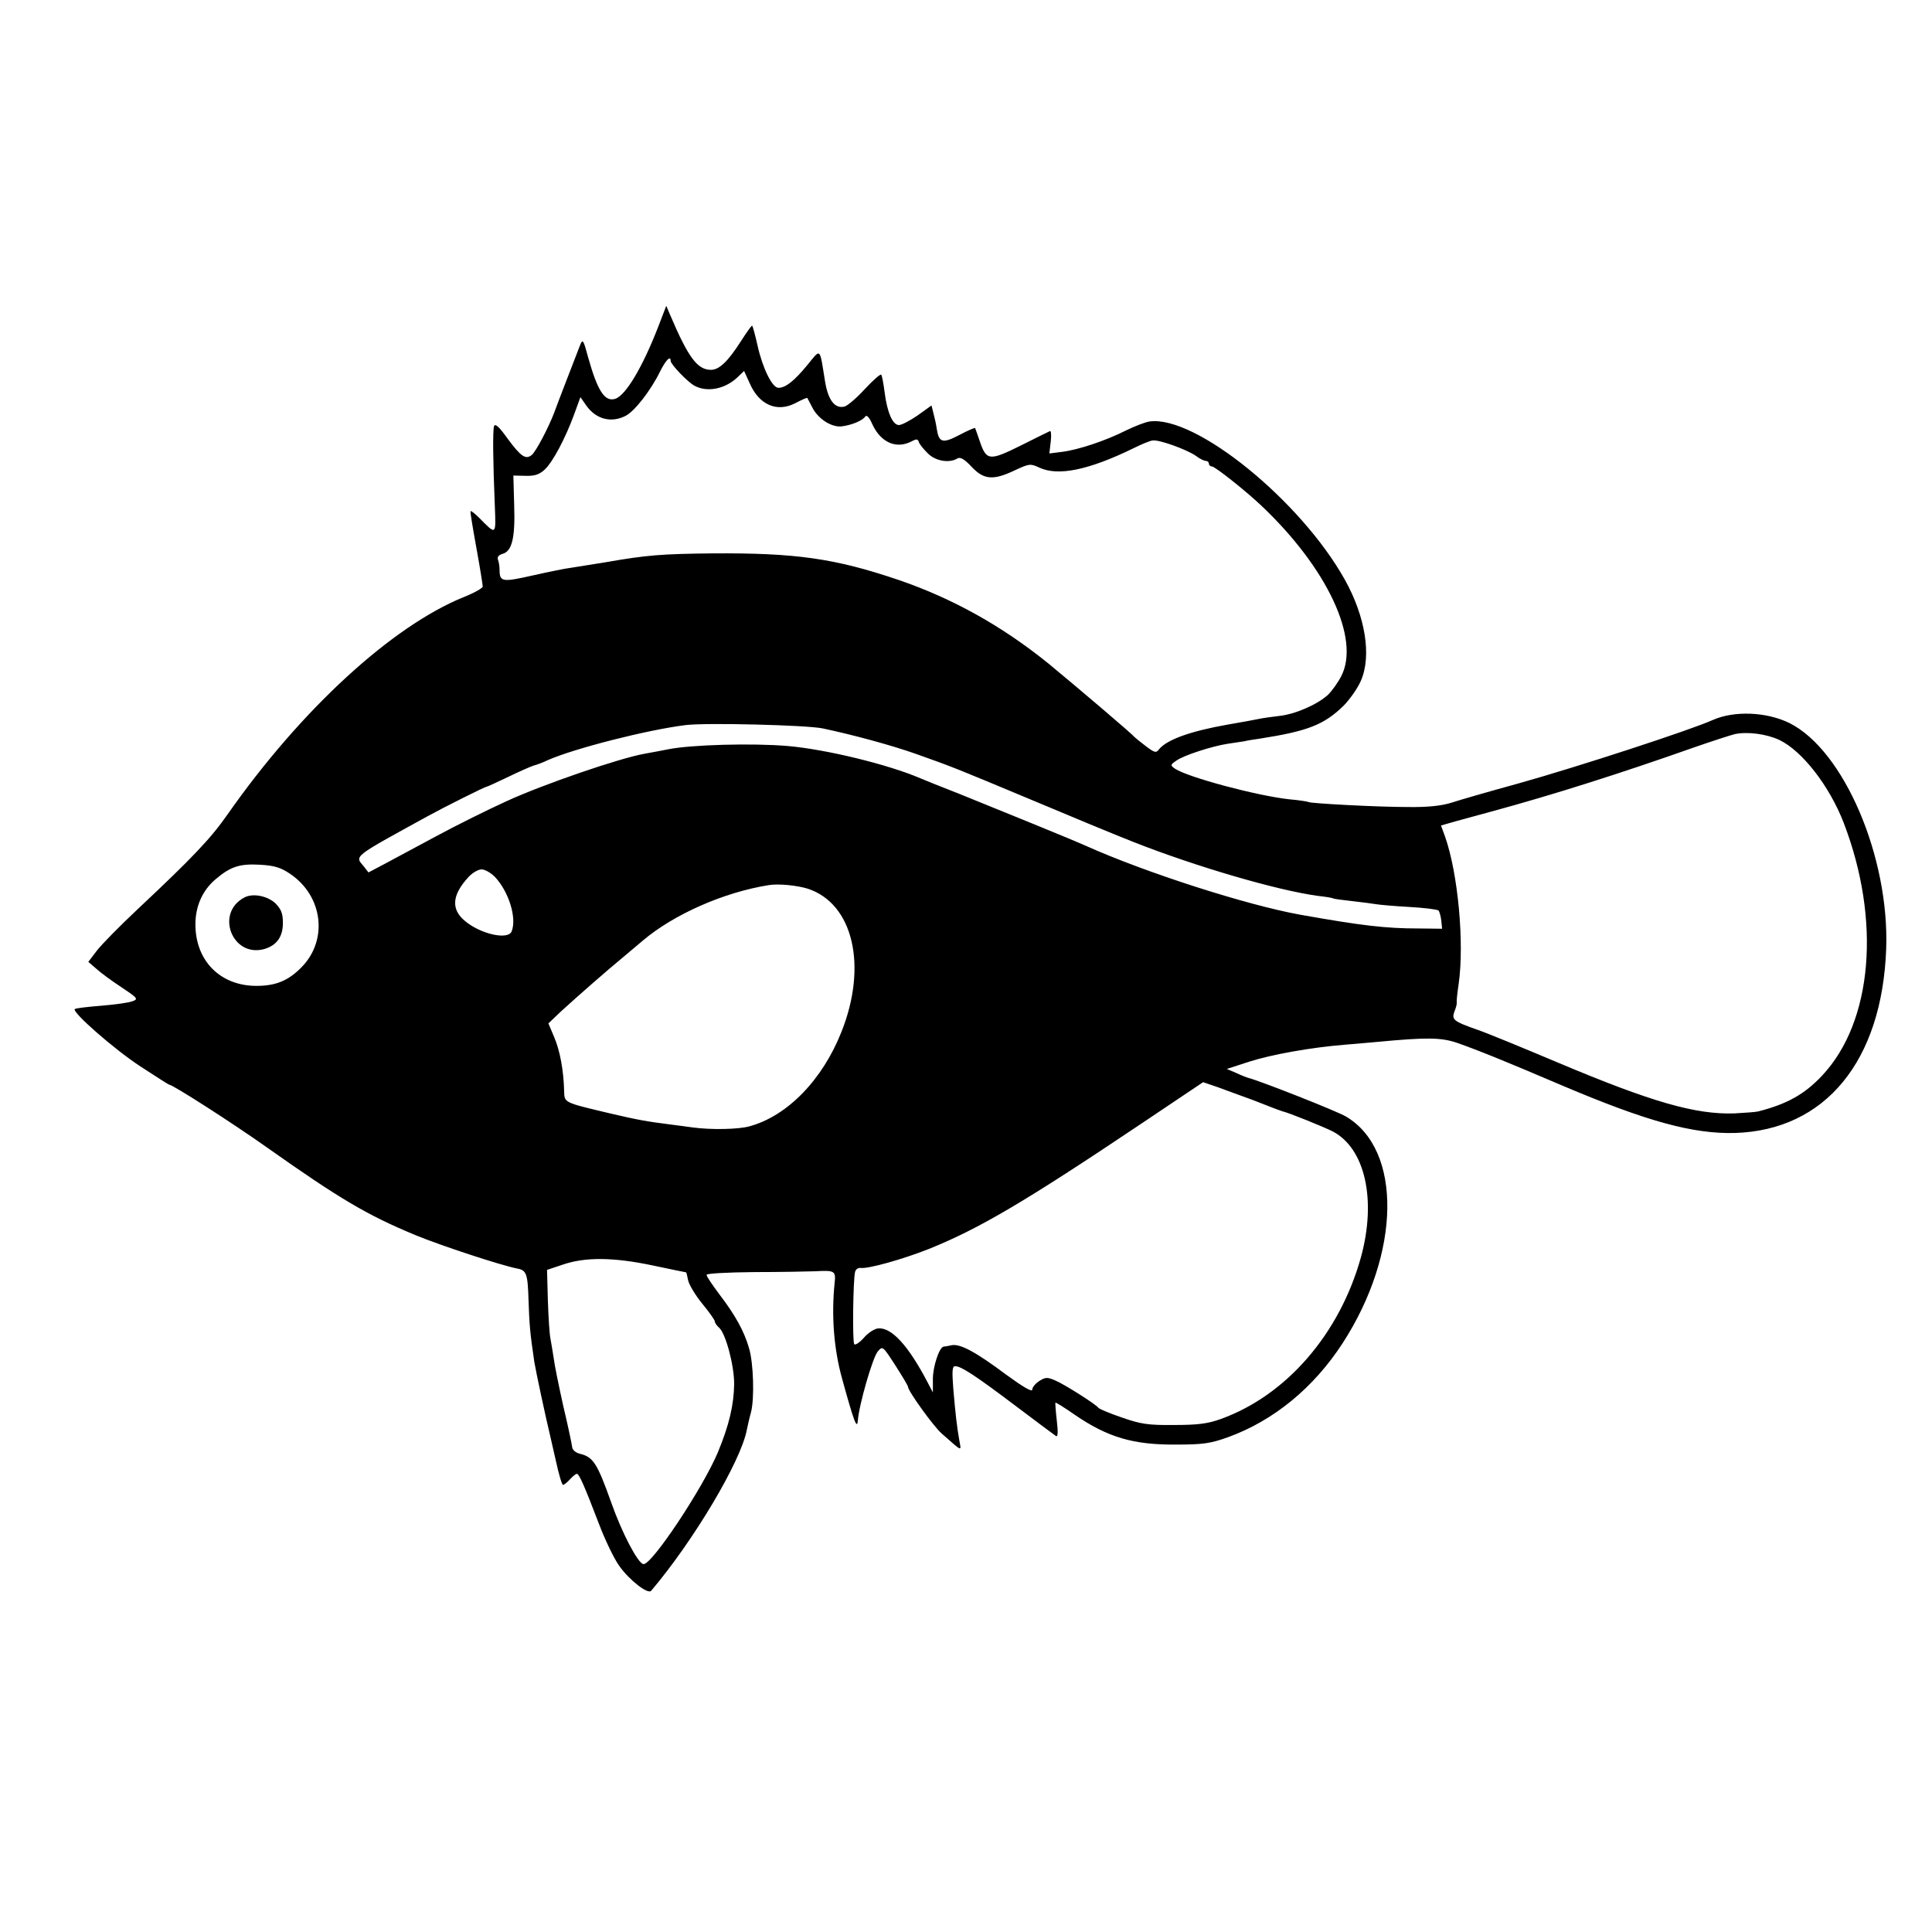
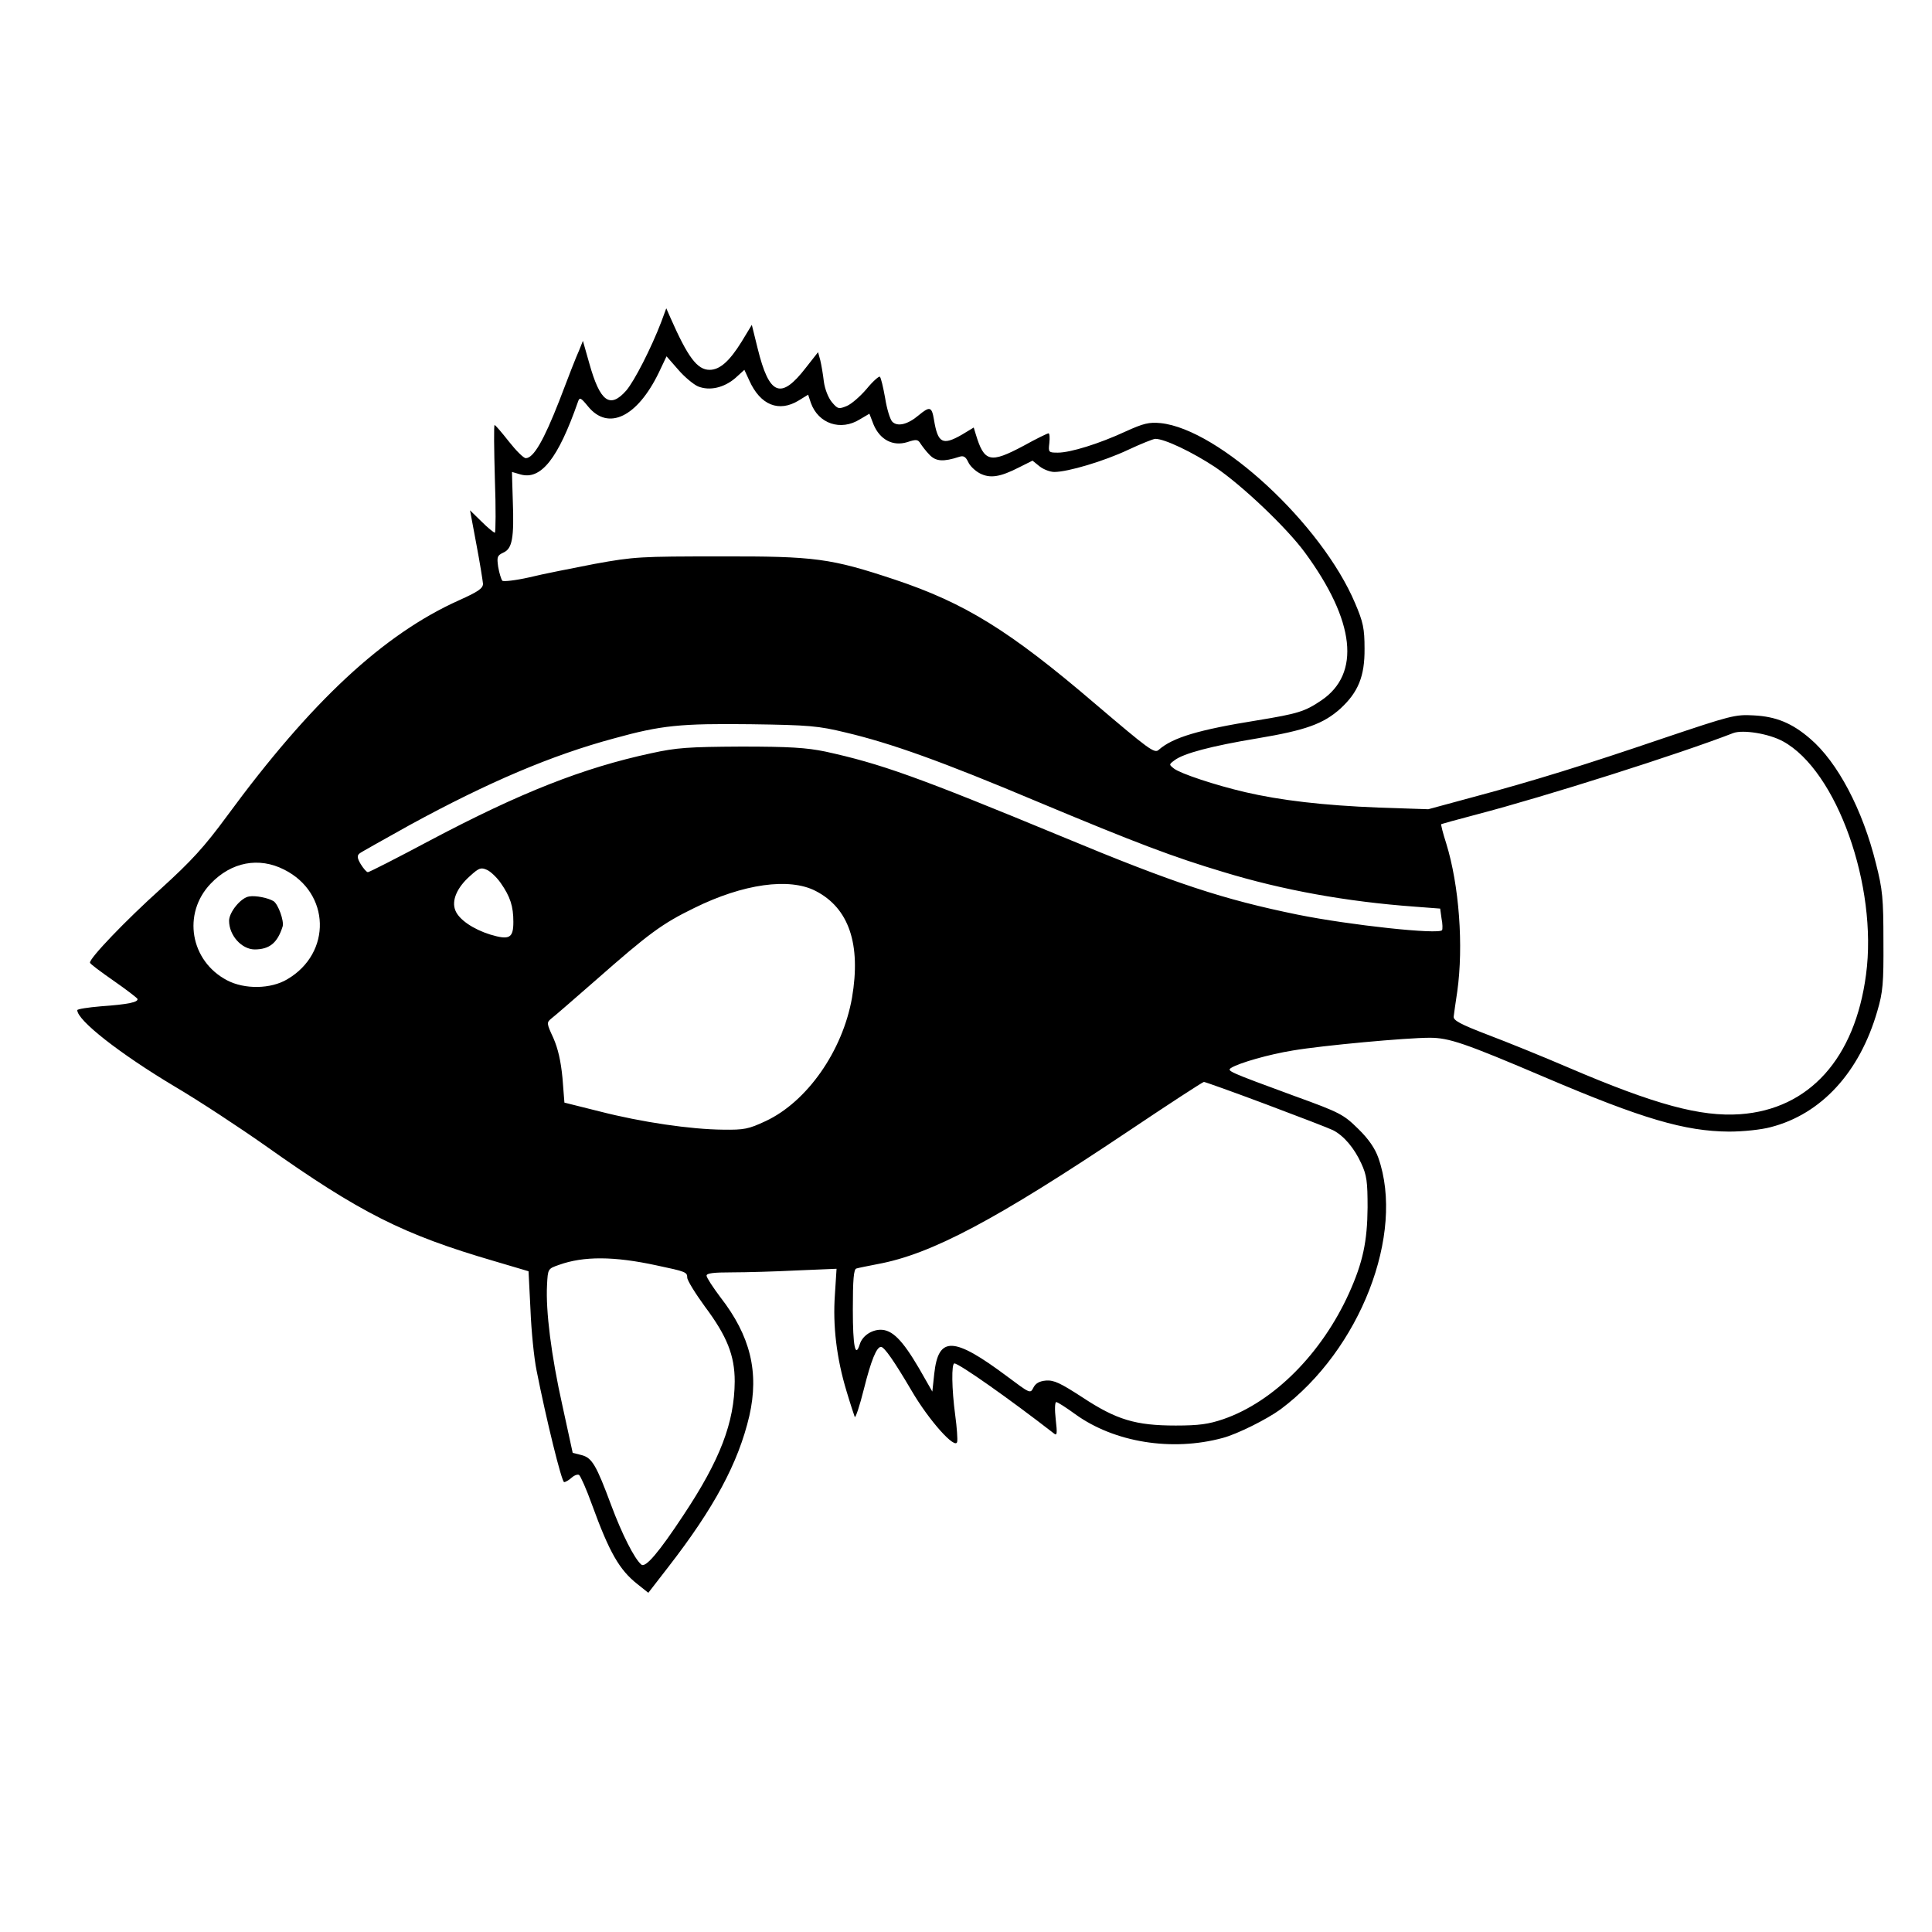
<svg xmlns="http://www.w3.org/2000/svg" version="1.0" width="700pt" height="700pt" viewBox="0 0 700 700" preserveAspectRatio="xMidYMid meet">
  <g transform="translate(0,700) scale(0.1,-0.1)" fill="#000000" stroke="none">
-     <path d="M2386 5819 c-58 -150 -119 -252 -157 -264 -38 -12 -64 29 -98 150 -17 64 -20 68 -29 45 -17 -44 -83 -214 -94 -245 -20 -53 -66 -141 -81 -153 -22 -19 -40 -6 -88 59 -30 42 -45 56 -49 45 -5 -16 -4 -125 3 -293 4 -103 5 -102 -56 -40 -16 16 -30 27 -32 25 -2 -2 8 -61 21 -133 13 -71 23 -134 23 -140 1 -5 -30 -23 -68 -38 -262 -106 -592 -410 -856 -787 -61 -88 -129 -159 -325 -343 -63 -59 -130 -127 -148 -150 l-32 -42 29 -25 c15 -14 56 -44 91 -67 60 -40 62 -43 39 -51 -13 -5 -64 -12 -113 -16 -50 -4 -92 -9 -95 -12 -11 -11 143 -146 238 -208 55 -36 102 -66 104 -66 13 0 234 -142 355 -228 262 -185 361 -244 537 -317 92 -38 308 -109 368 -121 35 -6 39 -19 42 -116 3 -86 5 -115 21 -223 5 -31 41 -200 58 -270 1 -5 11 -47 21 -92 10 -46 21 -83 25 -83 4 0 15 9 25 20 10 11 21 20 25 20 8 0 25 -37 80 -181 22 -58 55 -127 74 -153 36 -51 103 -103 115 -90 153 180 326 470 347 584 3 14 9 42 15 63 13 50 9 179 -7 232 -18 63 -51 121 -105 192 -27 36 -49 68 -49 74 0 5 72 9 173 10 94 0 195 2 222 3 69 4 74 1 69 -42 -12 -119 -3 -239 27 -347 43 -156 54 -185 57 -153 4 57 53 227 72 251 18 21 18 21 64 -50 25 -39 46 -74 46 -78 0 -15 93 -144 122 -169 77 -68 71 -65 64 -26 -9 51 -14 95 -22 188 -5 66 -4 82 7 82 21 0 72 -33 219 -144 74 -56 140 -105 146 -109 7 -4 8 13 3 56 -4 34 -6 63 -5 65 2 1 33 -18 70 -44 120 -82 212 -109 366 -108 99 0 126 4 190 27 165 60 310 179 415 341 211 326 216 701 11 821 -32 19 -303 126 -351 139 -5 1 -26 9 -45 18 l-35 15 80 26 c81 26 224 52 350 62 39 3 90 8 115 10 180 17 231 16 288 -3 80 -28 178 -68 382 -155 306 -130 474 -176 626 -172 327 10 533 260 548 667 12 333 -153 719 -350 818 -83 41 -201 46 -279 11 -80 -36 -490 -170 -705 -230 -102 -28 -210 -59 -240 -69 -38 -12 -88 -17 -160 -16 -110 0 -350 13 -359 18 -3 2 -35 7 -70 10 -118 13 -368 80 -414 111 -17 12 -17 14 5 29 26 19 128 52 185 61 21 3 48 7 60 9 11 3 38 7 59 10 172 27 231 50 301 118 23 23 52 64 64 92 39 90 16 232 -58 365 -160 287 -541 596 -707 574 -16 -2 -54 -17 -85 -32 -75 -38 -175 -71 -232 -78 l-47 -6 5 43 c3 23 1 41 -3 38 -5 -2 -53 -26 -107 -53 -113 -56 -123 -54 -147 16 -8 24 -16 46 -17 48 -1 2 -27 -9 -57 -25 -61 -32 -74 -28 -82 22 -2 16 -8 42 -12 57 l-7 28 -50 -36 c-28 -19 -58 -35 -68 -35 -23 0 -43 47 -52 120 -4 30 -9 58 -12 62 -2 5 -29 -19 -59 -51 -29 -32 -63 -61 -74 -64 -35 -9 -60 23 -71 93 -20 124 -14 118 -65 56 -47 -57 -79 -82 -104 -81 -22 0 -57 71 -75 152 -9 40 -18 73 -20 73 -3 0 -21 -26 -41 -57 -46 -72 -78 -103 -108 -103 -49 0 -82 44 -148 199 l-14 33 -28 -73z m44 -127 c0 -12 62 -77 87 -90 45 -24 109 -12 154 30 l25 24 20 -44 c34 -79 99 -107 165 -73 23 12 43 21 44 19 1 -2 10 -18 19 -36 21 -40 68 -70 104 -67 36 4 78 21 87 36 5 7 15 -3 26 -29 31 -66 87 -90 142 -61 17 9 22 9 26 -2 2 -8 17 -26 32 -41 28 -29 79 -37 108 -19 10 6 25 -2 51 -30 45 -48 79 -50 157 -13 52 24 56 25 88 10 68 -32 178 -10 342 70 28 14 59 27 69 28 23 4 122 -32 156 -55 14 -11 31 -19 37 -19 6 0 11 -4 11 -10 0 -5 5 -10 11 -10 11 0 122 -88 179 -142 238 -225 359 -482 290 -617 -12 -24 -34 -54 -48 -68 -39 -36 -120 -71 -177 -77 -27 -3 -61 -8 -75 -11 -14 -3 -63 -12 -110 -20 -136 -24 -220 -54 -250 -89 -11 -15 -16 -14 -49 11 -20 15 -38 30 -41 33 -8 11 -218 189 -309 264 -170 138 -350 238 -546 305 -230 78 -372 98 -673 96 -185 -2 -238 -6 -387 -32 -49 -8 -106 -17 -125 -20 -19 -2 -82 -15 -140 -28 -111 -25 -120 -24 -120 22 0 12 -3 28 -6 36 -3 9 3 16 16 20 35 9 47 57 43 176 l-3 108 44 -1 c34 -1 50 5 69 22 30 28 75 113 107 200 l23 63 21 -30 c35 -50 91 -65 144 -37 32 17 91 93 123 159 21 42 39 61 39 39z m550 -1331 c109 -23 250 -61 340 -93 135 -48 142 -51 410 -163 140 -59 309 -129 375 -155 228 -90 523 -176 670 -196 28 -3 52 -7 55 -9 3 -2 34 -6 70 -10 36 -4 74 -9 85 -11 11 -2 65 -7 120 -10 55 -3 103 -9 107 -13 3 -3 8 -19 10 -36 l3 -30 -85 1 c-119 0 -205 10 -430 50 -193 35 -556 151 -777 250 -44 20 -302 125 -453 186 -69 27 -134 53 -145 58 -119 51 -343 105 -480 117 -128 11 -351 5 -435 -12 -14 -3 -52 -10 -85 -16 -90 -16 -365 -110 -500 -172 -66 -30 -181 -87 -255 -127 -74 -40 -160 -86 -190 -102 l-55 -29 -17 22 c-33 39 -43 31 232 182 60 33 208 107 214 107 3 0 37 16 77 35 39 19 80 37 92 41 12 3 36 12 52 20 98 43 362 110 500 127 76 9 435 0 495 -12z m3467 -42 c83 -40 181 -166 233 -300 136 -354 105 -721 -78 -916 -63 -67 -126 -103 -232 -130 -8 -2 -46 -5 -85 -7 -141 -5 -301 41 -638 183 -128 54 -261 109 -297 121 -85 30 -91 36 -80 66 6 14 9 28 8 32 -1 4 2 34 7 67 21 147 -2 399 -49 533 l-15 41 52 15 c29 8 88 24 132 36 221 60 470 139 730 231 66 23 134 45 150 49 45 10 115 1 162 -21z m-5396 -485 c119 -80 139 -240 41 -339 -48 -49 -94 -67 -163 -67 -131 0 -221 91 -221 223 0 66 26 124 74 164 53 45 86 56 159 52 53 -3 76 -10 110 -33z m742 -11 c50 -53 80 -148 61 -197 -12 -33 -111 -11 -168 36 -53 43 -49 95 12 161 14 15 35 27 47 27 12 0 33 -12 48 -27z m1134 -43 c164 -54 217 -279 122 -518 -69 -175 -197 -306 -334 -343 -40 -11 -138 -13 -205 -4 -19 3 -53 7 -75 10 -96 12 -126 18 -225 41 -168 40 -165 38 -166 81 -2 75 -15 146 -36 195 l-21 50 44 42 c61 56 172 153 228 199 25 21 57 48 70 59 112 95 293 175 456 201 36 6 103 -1 142 -13z m1608 -764 c39 -15 77 -30 85 -33 8 -3 20 -7 25 -9 26 -6 151 -57 183 -73 118 -61 160 -248 103 -456 -77 -277 -269 -500 -507 -586 -46 -17 -83 -22 -169 -22 -95 -1 -121 3 -190 27 -44 15 -82 31 -85 35 -9 13 -126 87 -158 100 -28 12 -35 11 -57 -3 -14 -9 -25 -23 -25 -31 0 -10 -35 11 -94 54 -111 83 -167 113 -198 107 -13 -3 -26 -5 -29 -5 -16 -2 -39 -73 -39 -117 l0 -49 -21 40 c-69 131 -129 196 -177 192 -13 -1 -37 -16 -52 -34 -16 -18 -32 -28 -35 -23 -7 11 -4 233 3 261 2 10 11 16 20 15 27 -4 152 31 248 69 181 73 346 170 765 451 l228 153 53 -18 c29 -11 85 -31 123 -45z m-2170 -601 c66 -14 120 -25 121 -25 1 0 4 -13 7 -28 3 -16 26 -54 51 -85 25 -30 46 -60 46 -65 0 -5 7 -15 15 -22 24 -20 55 -136 55 -204 -1 -76 -18 -149 -59 -248 -54 -129 -241 -411 -270 -405 -20 3 -78 114 -116 222 -52 146 -66 166 -115 178 -15 4 -26 14 -27 24 -1 10 -15 77 -32 148 -16 72 -32 150 -35 175 -4 25 -9 57 -12 72 -3 15 -7 76 -9 137 l-3 110 57 19 c81 28 184 27 326 -3z" />
-     <path d="M885 3748 c-106 -56 -44 -217 71 -187 46 13 69 44 69 95 0 34 -6 49 -26 70 -29 28 -83 39 -114 22z" />
+     <path d="M2396 5834 c-36 -94 -97 -214 -127 -249 -59 -67 -95 -41 -134 99 l-23 81 -14 -35 c-9 -19 -41 -101 -72 -183 -56 -143 -93 -207 -121 -207 -8 0 -35 27 -61 60 -26 33 -49 60 -52 60 -3 0 -2 -88 1 -195 4 -107 3 -195 0 -195 -4 0 -26 18 -49 41 l-41 40 23 -123 c13 -68 23 -132 24 -143 0 -17 -18 -29 -87 -60 -274 -123 -536 -367 -840 -781 -83 -113 -129 -163 -240 -264 -129 -116 -259 -252 -257 -268 0 -4 39 -33 85 -65 46 -32 85 -62 87 -66 4 -12 -33 -20 -132 -27 -47 -4 -86 -10 -86 -14 0 -37 153 -157 352 -276 90 -53 237 -150 328 -214 344 -244 501 -323 830 -419 l125 -37 7 -139 c3 -77 13 -176 22 -220 35 -177 91 -405 100 -405 5 0 17 7 27 16 10 9 22 13 27 10 5 -3 27 -52 47 -108 63 -173 99 -236 165 -288 l39 -31 72 93 c166 214 254 377 294 548 36 158 4 290 -105 430 -27 36 -50 71 -50 78 0 9 25 12 93 12 50 0 156 3 235 7 l143 6 -6 -94 c-8 -112 6 -230 42 -349 14 -47 28 -89 30 -94 3 -4 18 41 33 101 26 104 46 153 62 153 12 0 48 -52 111 -159 63 -108 159 -215 165 -185 2 8 -1 52 -7 96 -13 96 -14 188 -3 188 17 0 200 -129 361 -254 11 -9 12 0 6 52 -4 35 -3 62 2 62 5 0 36 -20 69 -44 141 -102 350 -136 534 -86 53 14 161 68 210 104 288 215 451 635 354 911 -12 34 -35 68 -73 105 -53 52 -65 59 -231 119 -242 89 -246 91 -229 102 29 18 137 49 224 63 106 18 410 46 495 46 70 0 126 -19 417 -143 354 -151 508 -196 668 -197 51 0 117 7 150 16 184 47 323 199 387 421 20 68 23 100 22 253 0 155 -3 187 -27 281 -48 195 -139 368 -239 453 -65 56 -123 80 -204 84 -67 4 -84 -1 -325 -82 -285 -97 -471 -155 -699 -216 l-155 -42 -180 6 c-201 8 -355 26 -484 56 -111 26 -233 67 -257 85 -19 15 -19 15 1 30 32 25 133 52 302 80 173 29 238 52 300 108 64 59 88 117 87 217 0 73 -5 96 -34 164 -121 287 -493 631 -705 653 -42 4 -62 -1 -126 -30 -97 -45 -201 -77 -246 -77 -34 0 -35 1 -31 35 2 19 1 35 -3 35 -4 0 -45 -20 -90 -45 -122 -65 -143 -60 -174 43 l-7 23 -43 -26 c-70 -40 -87 -31 -101 54 -8 48 -15 50 -56 16 -39 -33 -76 -42 -95 -23 -8 8 -20 47 -26 86 -7 39 -15 73 -19 77 -3 3 -25 -16 -48 -44 -23 -27 -55 -55 -72 -62 -29 -12 -33 -11 -54 14 -13 16 -25 46 -29 74 -3 27 -9 61 -13 78 l-8 29 -44 -56 c-91 -118 -133 -101 -175 70 l-21 85 -37 -61 c-44 -71 -79 -102 -116 -102 -45 0 -79 46 -142 189 l-15 34 -18 -49z m133 -234 c42 -17 94 -5 135 30 l33 30 18 -39 c40 -89 107 -116 179 -72 l34 21 10 -30 c27 -75 108 -103 178 -59 l34 20 15 -39 c23 -55 70 -80 122 -64 33 11 39 10 48 -5 6 -9 20 -28 33 -41 23 -24 50 -26 108 -7 15 5 23 0 32 -19 6 -14 25 -32 42 -41 37 -19 73 -14 143 22 l48 24 26 -21 c14 -11 38 -20 53 -20 49 0 180 39 267 80 47 22 92 40 99 40 34 0 134 -48 216 -102 98 -66 260 -220 326 -310 182 -248 203 -439 59 -536 -59 -40 -85 -48 -232 -72 -212 -34 -306 -62 -357 -107 -15 -14 -36 2 -230 167 -311 266 -472 365 -726 450 -232 77 -288 85 -632 84 -290 0 -312 -1 -455 -27 -82 -16 -190 -37 -238 -49 -49 -11 -93 -16 -97 -12 -4 5 -11 27 -15 50 -5 36 -4 41 19 52 32 14 39 53 34 187 -2 58 -3 105 -3 105 0 0 14 -4 31 -9 74 -21 136 57 208 263 6 18 10 16 37 -17 73 -89 178 -38 256 123 l28 59 42 -48 c23 -27 56 -54 72 -61z m535 -1254 c165 -39 349 -105 691 -249 368 -154 496 -202 676 -256 216 -66 448 -108 695 -126 l92 -7 5 -36 c4 -19 4 -38 2 -42 -10 -17 -335 18 -523 56 -269 55 -444 112 -857 284 -522 216 -654 263 -855 307 -68 14 -129 18 -305 18 -191 -1 -234 -4 -325 -24 -247 -53 -475 -143 -800 -315 -120 -64 -222 -116 -227 -116 -5 0 -16 13 -26 29 -13 22 -14 31 -4 39 6 5 89 51 182 103 284 155 514 253 741 314 170 47 239 54 494 51 212 -3 245 -6 344 -30z m3396 -32 c195 -106 344 -525 301 -845 -40 -304 -206 -488 -456 -506 -144 -10 -309 35 -620 168 -93 40 -226 94 -295 120 -99 38 -125 52 -123 66 1 10 7 51 13 91 23 164 7 384 -40 536 -12 37 -20 69 -18 70 2 1 59 17 128 35 249 65 737 220 930 295 35 13 129 -2 180 -30z m-5430 -465 c167 -84 173 -302 11 -397 -60 -36 -155 -37 -218 -4 -134 70 -163 242 -60 350 75 79 175 98 267 51z m784 -48 c35 -50 46 -85 46 -141 0 -59 -14 -67 -84 -46 -61 19 -113 54 -126 87 -15 36 6 84 54 126 32 29 39 31 61 21 13 -6 35 -27 49 -47z m1141 -29 c121 -62 165 -193 132 -387 -34 -193 -163 -377 -313 -447 -62 -29 -78 -32 -154 -31 -117 1 -295 27 -447 66 l-128 32 -7 89 c-6 62 -16 106 -33 145 -25 54 -25 56 -7 71 11 8 83 71 161 139 191 168 239 204 356 261 178 88 345 111 440 62z m1632 -773 c120 -45 229 -87 243 -94 39 -20 77 -65 102 -120 20 -43 23 -66 23 -160 -1 -123 -17 -199 -67 -310 -99 -219 -273 -394 -456 -457 -53 -18 -88 -23 -172 -23 -146 0 -215 21 -338 102 -80 52 -103 63 -132 61 -24 -2 -38 -10 -46 -26 -11 -22 -12 -21 -95 41 -194 145 -249 147 -264 10 l-7 -65 -48 84 c-61 104 -98 141 -141 140 -33 -1 -65 -23 -74 -53 -16 -51 -25 -7 -25 126 0 108 3 147 13 149 6 2 41 9 77 16 195 36 428 160 909 482 146 98 269 178 273 178 4 0 105 -36 225 -81z m-2207 -584 c104 -22 110 -24 110 -44 0 -10 29 -57 64 -105 80 -107 108 -177 108 -271 -1 -149 -53 -285 -186 -485 -89 -135 -137 -191 -152 -179 -25 20 -71 112 -109 214 -55 148 -70 173 -108 183 l-32 8 -37 170 c-41 183 -61 345 -56 438 3 59 3 59 43 73 89 32 199 32 355 -2z" />
+     <path d="M903 3752 c-30 -4 -73 -57 -73 -88 0 -53 45 -103 92 -104 54 0 83 23 102 83 6 20 -16 81 -33 92 -20 12 -65 21 -88 17z" />
  </g>
</svg>
